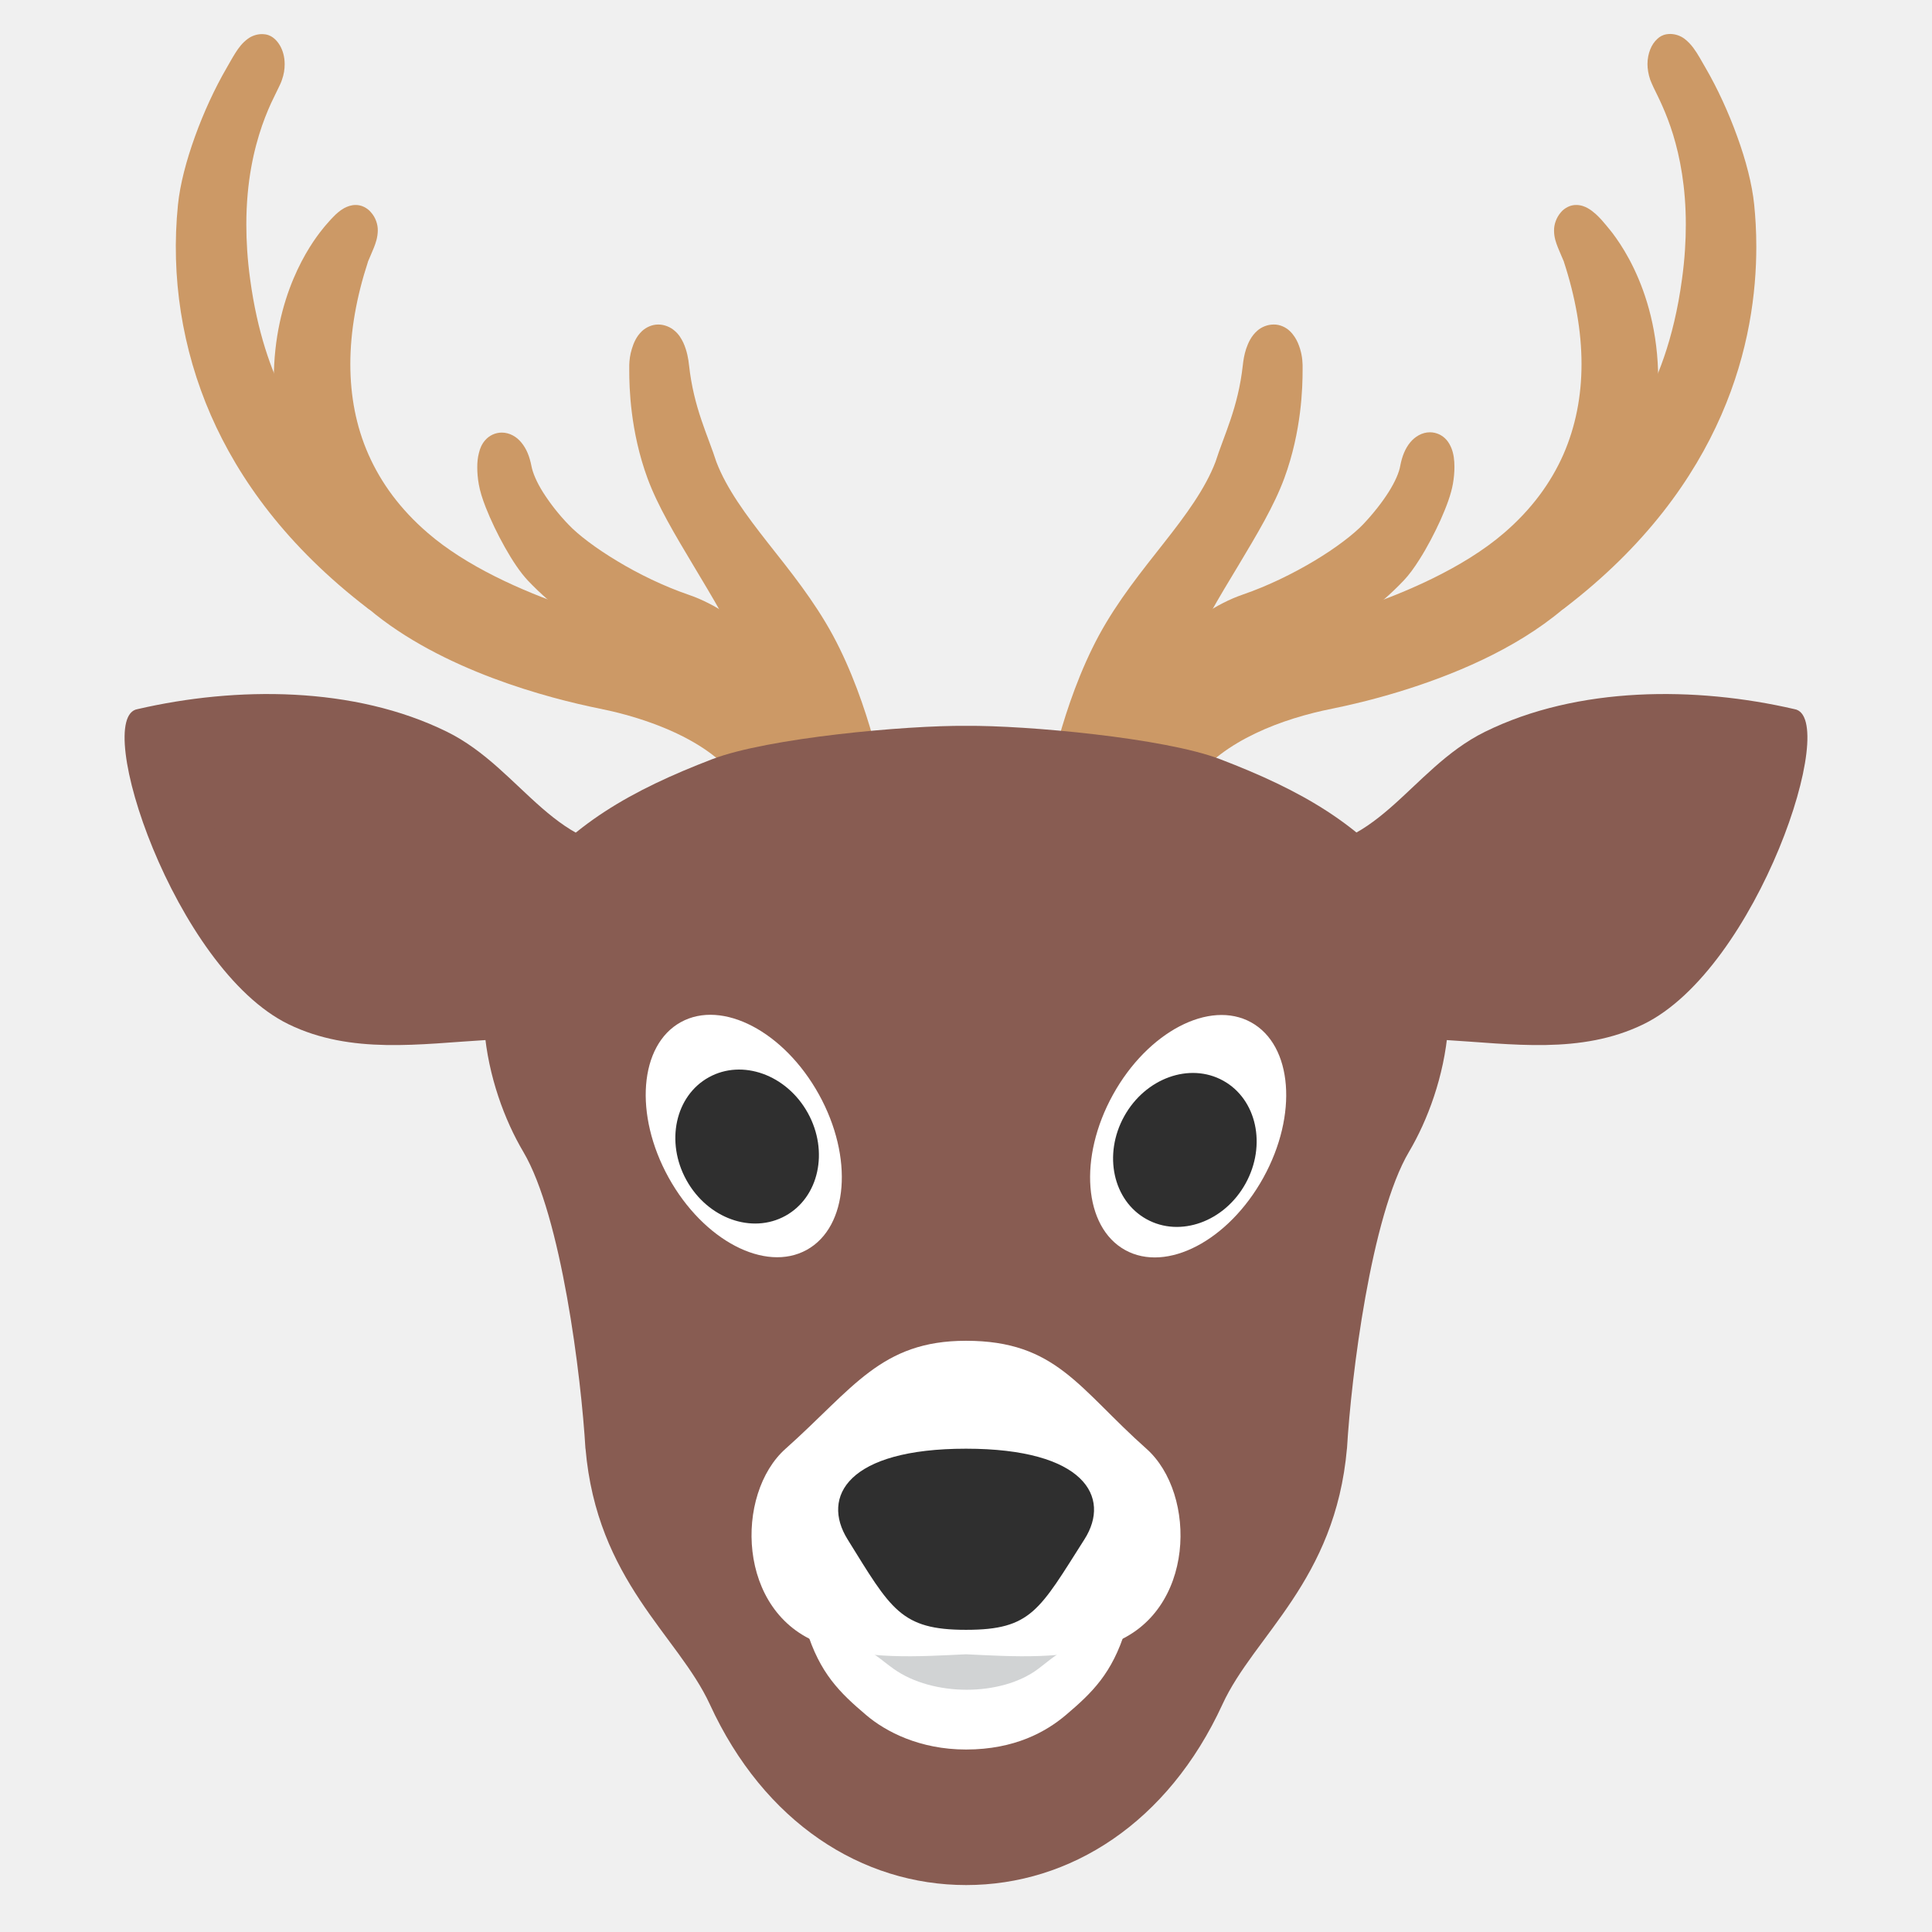
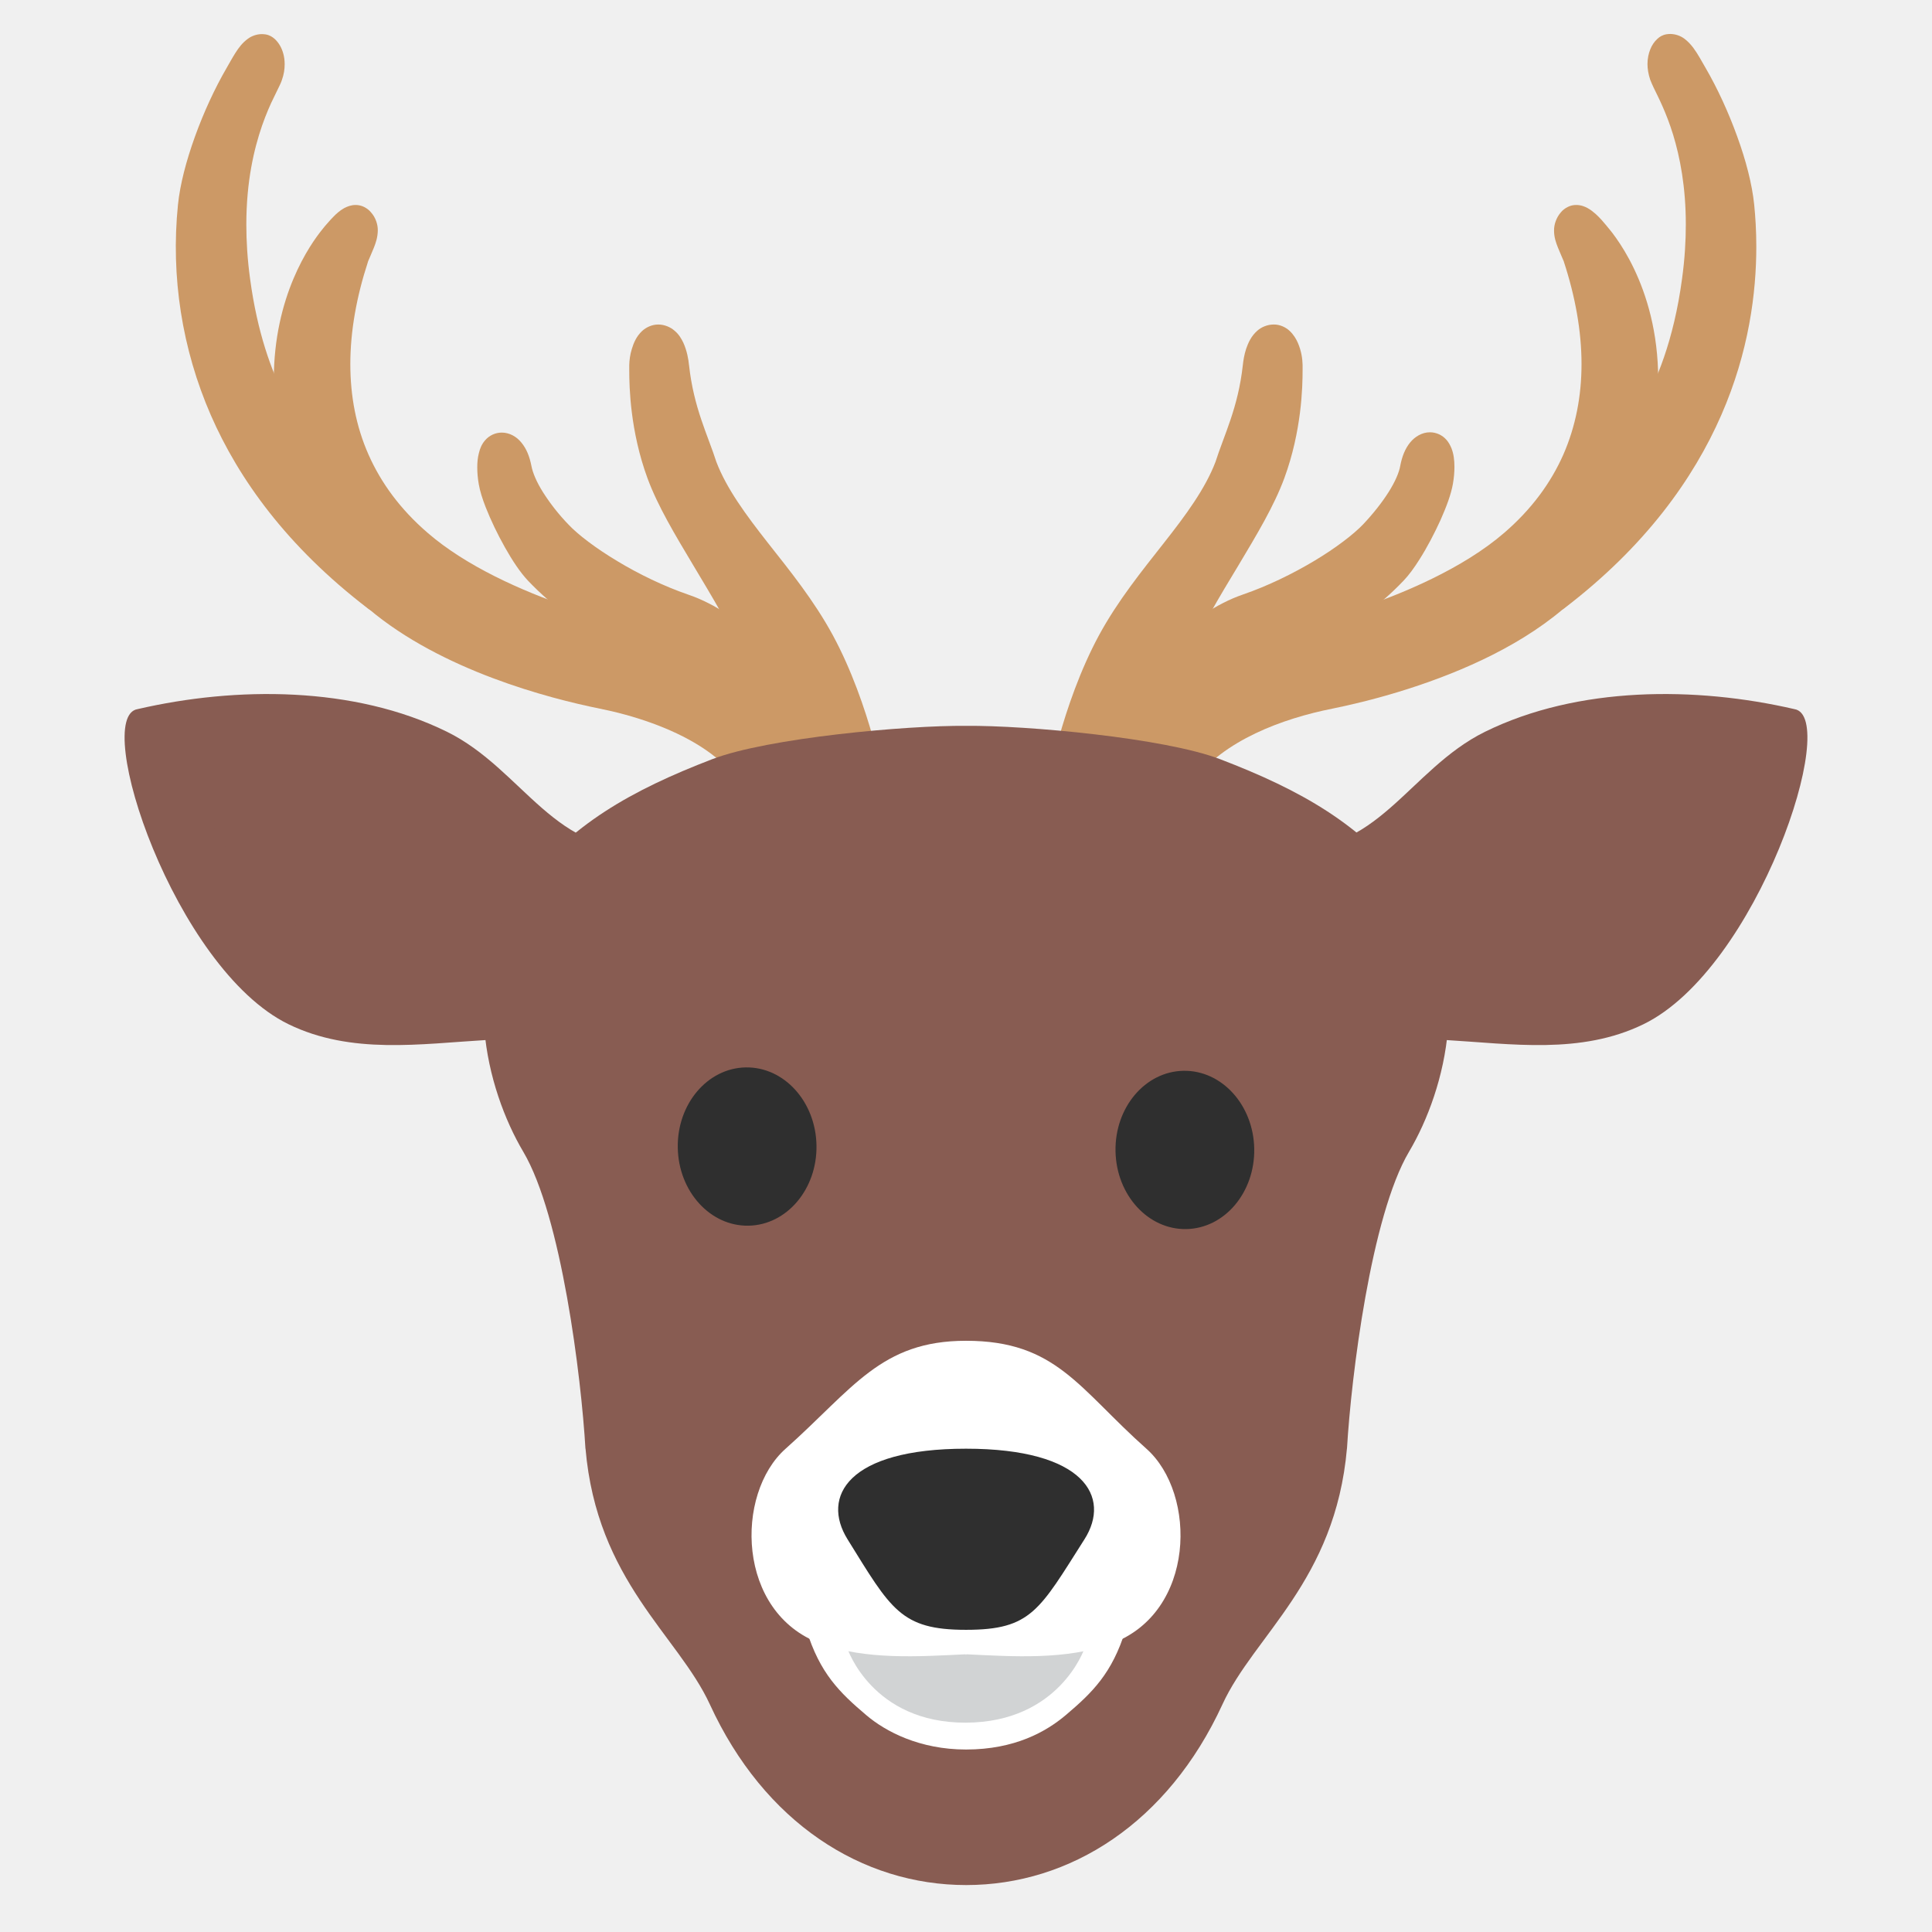
- <svg xmlns="http://www.w3.org/2000/svg" width="128" height="128">
-   <g fill="#c96">
-     <path d="M57.79 52.43s-.95-5.45-3.36-9.9-6.27-7.7-7.77-11.61c-.54-1.73-1.54-3.65-1.86-6.65-.06-.66-.33-1.88-1.17-1.88-.79 0-1.06 1.29-1.05 1.79.01.49-.12 3.73 1.15 7.16 1.27 3.44 4.4 7.4 6.64 12.33 2.24 4.93 3.07 10.03 3.07 10.03z" />
-     <path d="M57.79 52.43l.85-.16c-.01-.05-.96-5.55-3.46-10.18-1.26-2.32-2.86-4.29-4.31-6.13-1.45-1.85-2.73-3.58-3.41-5.36l-.8.34.82-.28c-.59-1.85-1.52-3.63-1.83-6.47l-.86.1.86-.09c-.04-.4-.13-.95-.38-1.5-.13-.27-.3-.56-.58-.79-.27-.24-.67-.41-1.08-.41-.42 0-.81.19-1.07.43-.39.37-.56.8-.68 1.19-.12.39-.16.74-.17 1.05v.38c0 1.08.06 4.01 1.21 7.14.68 1.84 1.81 3.72 3.03 5.76 1.22 2.04 2.55 4.23 3.64 6.63 1.09 2.4 1.84 4.86 2.32 6.71.24.93.41 1.7.52 2.25.06.27.09.48.12.63l.03.16.01.05c.04.25.18.48.39.61.21.14.46.18.7.11l4.35-1.28c.43-.13.7-.58.62-1.04l-.84.15-.23-.87-4.35 1.28.23.87.85-.15c-.01-.04-.84-5.2-3.14-10.27-1.15-2.53-2.51-4.78-3.73-6.82-1.22-2.03-2.3-3.85-2.88-5.45-1.03-2.8-1.1-5.49-1.09-6.48v-.37c-.01-.1.05-.48.15-.69.05-.11.1-.18.11-.19v-.01.01-.01.01l-.08-.13v.15l.08-.02-.08-.13v.15-.01.01-.01.01l.01-.07-.04.06.02.01.01-.07-.03.06.01.01c.04.03.14.19.2.41.07.21.11.47.13.65v.01c.34 3.16 1.41 5.22 1.9 6.83l.02.06c.82 2.13 2.22 3.97 3.68 5.84 1.46 1.87 2.99 3.75 4.14 5.88 1.15 2.13 1.98 4.55 2.5 6.43.26.94.45 1.74.58 2.31.06.28.11.51.14.66l.03.17.01.05.85-.18-.23-.87z" />
-     <path d="M51.29 44.76s-2.54-3.35-5.95-4.51c-3.41-1.16-6.86-3.36-8.28-4.86-1.43-1.5-2.47-3.13-2.69-4.34-.22-1.21-.87-1.64-1.35-1.44-.45.19-.65 1.02-.43 2.3.24 1.4 1.87 4.7 3.02 5.91 3.36 3.52 6.3 4 8.47 5.59 2.17 1.59 4.74 3.85 5.53 5.07z" />
-     <path d="M51.29 44.76l.68-.56c-.02-.03-.69-.9-1.8-1.93-1.12-1.03-2.68-2.23-4.56-2.87-1.63-.56-3.3-1.37-4.72-2.23-1.42-.85-2.6-1.75-3.22-2.41a13.49 13.49 0 0 1-1.69-2.14c-.43-.68-.69-1.31-.77-1.74-.12-.63-.33-1.15-.66-1.55-.32-.4-.79-.67-1.31-.67a1.459 1.459 0 0 0-1.1.51c-.22.25-.34.54-.41.84-.08.3-.11.61-.11.95 0 .35.03.72.1 1.12.08.46.24.97.46 1.53.33.84.78 1.78 1.27 2.65.49.87 1.01 1.66 1.53 2.21 1.75 1.84 3.43 2.9 4.9 3.69 1.47.78 2.72 1.3 3.68 2.01 1.06.77 2.23 1.72 3.21 2.62.49.45.94.88 1.3 1.27.36.38.64.73.79.95.17.27.47.42.78.4.31-.02.58-.22.72-.51l1.69-3.72c.14-.31.1-.68-.1-.96l-.66.54-.78-.39-1.69 3.72.78.39.72-.51c-.25-.39-.58-.78-.99-1.22-1.22-1.29-3.09-2.87-4.76-4.09-1.21-.88-2.51-1.4-3.89-2.14-1.38-.74-2.85-1.67-4.46-3.35-.22-.23-.52-.63-.82-1.1-.45-.71-.91-1.58-1.28-2.39-.36-.8-.63-1.57-.69-1.94-.05-.31-.08-.58-.08-.8 0-.28.04-.48.07-.55l.01-.03-.03-.02.03.03-.03-.02.03.03-.21-.18.1.26.11-.08-.21-.18.1.26-.08-.21v.22l.08-.02-.08-.21v.22-.13l-.06.12.06.01v-.13l-.06.12s.05.03.12.15c.07.12.15.32.21.61.15.79.52 1.58 1.02 2.39a15.8 15.8 0 0 0 1.91 2.42c.81.84 2.06 1.79 3.58 2.7 1.51.91 3.27 1.77 5.05 2.38 1.53.52 2.94 1.58 3.95 2.51.5.47.91.9 1.18 1.21.14.16.24.28.31.37l.08.1.02.02.68-.55-.78-.39z" />
-     <path d="M44.1 42.89S33.54 40.96 27.78 36c-5.75-4.95-6.55-11.87-4.22-18.96.43-1.07.89-1.77.38-2.36-.51-.59-1.3.37-1.7.84-.4.47-6.5 7.27-.85 19.55 3.15 7.11 14.05 10.11 18.5 11 4.45.89 10.48 3.31 10.93 8.44l4.67-.68-2.22-8.28z" />
-     <path d="M44.1 42.89l.15-.89-.11-.02c-.57-.11-3.24-.66-6.41-1.75-3.17-1.08-6.85-2.72-9.4-4.93-1.81-1.56-3.08-3.3-3.91-5.17-.83-1.87-1.21-3.89-1.21-6.01 0-2.17.41-4.46 1.17-6.78l-.82-.3.79.36c.14-.34.29-.66.42-.99.13-.33.25-.68.26-1.13.01-.41-.15-.88-.45-1.21-.12-.15-.28-.27-.46-.36-.18-.09-.38-.13-.55-.13-.31 0-.56.1-.77.21-.3.17-.53.38-.73.59-.2.2-.36.4-.48.53-.02.03-.12.13-.23.28-.83 1.02-3.22 4.42-3.22 9.97 0 2.89.65 6.34 2.47 10.29l.78-.39-.78.38c.86 1.94 2.23 3.56 3.84 4.92 4.83 4.06 11.88 5.9 15.29 6.59 2.15.43 4.69 1.24 6.68 2.51.99.63 1.84 1.38 2.46 2.23.61.85 1 1.79 1.1 2.89.02.25.14.47.32.63.19.15.42.22.66.19l4.67-.68c.25-.04.47-.18.6-.4a.92.92 0 0 0 .11-.74l-2.22-8.28a.887.887 0 0 0-.6-.63l-9.17-2.65-.1-.02-.15.89-.23.87 8.7 2.51 1.82 6.79-3.69.54.12.9.86-.08a7.504 7.504 0 0 0-1.45-3.82c-1.18-1.62-2.88-2.78-4.69-3.65-1.82-.86-3.77-1.43-5.49-1.77-2.18-.44-5.96-1.4-9.54-3.1-1.79-.85-3.53-1.89-4.98-3.12-1.46-1.23-2.64-2.65-3.35-4.27l-.01-.01c-1.72-3.74-2.3-6.9-2.3-9.51 0-2.85.7-5.04 1.42-6.55.36-.76.73-1.35 1.02-1.76.15-.21.27-.37.37-.49.1-.12.16-.19.2-.24.15-.18.35-.41.52-.57.08-.08.16-.13.2-.15l.02-.01-.07-.22v.23l.07-.01-.07-.22v.23V15l-.16.38.16.04v-.41l-.16.38.13-.29-.23.22.1.07.13-.29-.23.22.01.01.06-.04-.06.02.01.02.06-.04-.06.02.06-.02-.06.01v.01l.06-.02-.06.01v.01c0 .03-.02.19-.13.44-.1.25-.25.58-.41.97l-.02.06c-.82 2.48-1.27 4.96-1.27 7.38 0 2.35.43 4.64 1.37 6.77.94 2.13 2.39 4.1 4.38 5.81 3.03 2.61 7.19 4.34 10.6 5.47 3.41 1.12 6.09 1.61 6.11 1.61l.16-.93-.23.87z" />
-     <path d="M20.56 30.17s-3.73-3.13-4.86-11.57c-1.13-8.43 1.79-12.61 2.16-13.63.37-1.02-.12-1.75-.4-1.8-.73-.12-1.16.83-1.73 1.8-1.51 2.62-2.85 6.17-3.1 8.68-.51 5.23-.1 16.47 12.23 25.91z" />
-     <path d="M20.56 30.17l.54-.71-.3.4.31-.39-.3.4.31-.39s-.05-.04-.15-.14c-.67-.67-3.45-3.79-4.4-10.86-.18-1.31-.25-2.51-.25-3.6 0-2.87.51-5.01 1.04-6.55.27-.77.54-1.39.78-1.87.12-.24.22-.45.31-.64s.17-.34.23-.53c.13-.36.18-.71.18-1.04 0-.48-.12-.9-.31-1.23-.1-.17-.21-.31-.35-.44-.15-.13-.32-.25-.6-.3-.08-.01-.16-.02-.25-.02-.35 0-.69.13-.93.31-.37.27-.61.6-.82.93-.21.33-.4.68-.59 1.01-.79 1.36-1.52 2.95-2.09 4.53-.57 1.58-.99 3.15-1.13 4.53a27.853 27.853 0 0 0 2.18 13.94c1.84 4.21 5.03 8.69 10.4 12.8.32.25.76.23 1.06-.04.3-.27.4-.72.23-1.09l-4.31-9.39a.923.923 0 0 0-.24-.31l-.55.69-.78.39 4.31 9.39.78-.39.51-.73c-5.15-3.94-8.13-8.16-9.85-12.09a25.834 25.834 0 0 1-2.16-10.4c0-.98.05-1.85.13-2.6.11-1.13.48-2.59 1.02-4.07.54-1.48 1.23-2.98 1.95-4.23.28-.48.51-.92.7-1.16.09-.12.17-.19.2-.21l.01-.01-.03-.06.01.06h.01L17.35 4l.01.06-.03-.13v.13h.03l-.03-.13v.13-.07l-.01.08h.01v-.08l-.01.08.08-.53-.34.42c.03.02.08.08.26.11l.08-.53-.34.42.11-.14-.13.12.02.02.11-.14-.13.12c.02.02.07.13.07.31 0 .11-.02.24-.08.41-.01.03-.07.16-.15.33-.28.6-.88 1.74-1.38 3.38-.5 1.64-.93 3.8-.93 6.5 0 1.18.08 2.46.27 3.86 1.16 8.69 5.04 12.05 5.18 12.15l.54-.71-.78.39zM70.21 52.43s.95-5.45 3.36-9.9 6.27-7.7 7.77-11.61c.54-1.73 1.54-3.65 1.86-6.65.06-.66.33-1.88 1.17-1.88.79 0 1.06 1.29 1.05 1.79-.01.49.12 3.73-1.15 7.16-1.27 3.44-4.4 7.4-6.64 12.33-2.24 4.93-3.07 10.03-3.07 10.03z" />
-     <path d="M70.21 52.43l.85.16.01-.05c.1-.57 1.08-5.56 3.25-9.56 1.15-2.13 2.68-4.01 4.14-5.88 1.46-1.87 2.86-3.71 3.68-5.84l.02-.06c.49-1.61 1.56-3.67 1.9-6.83v-.01c.02-.26.1-.65.21-.88.05-.12.11-.18.12-.19l-.03-.06.02.06.02-.01-.03-.06.02.06-.01-.03v.03h.01l-.01-.03v.03-.16l-.06.15.06.01v-.16l-.06.15.03-.08-.05.07.02.01.03-.08-.05.07c.01 0 .12.16.18.36.06.2.09.45.09.52v.38c0 .99-.06 3.69-1.09 6.48-.59 1.6-1.66 3.42-2.88 5.45-1.22 2.04-2.58 4.29-3.73 6.82-2.3 5.07-3.13 10.23-3.14 10.27l.85.15.23-.87-4.35-1.28-.25.89.85.16-.85-.16-.23.87 4.35 1.28c.23.07.49.03.7-.11a.9.9 0 0 0 .39-.61l.01-.05c.09-.53.95-5.25 2.99-9.74 1.09-2.4 2.41-4.6 3.64-6.63 1.22-2.04 2.35-3.92 3.03-5.76 1.15-3.13 1.21-6.06 1.21-7.14v-.37c-.01-.41-.08-.91-.31-1.45-.12-.27-.28-.54-.54-.79-.25-.24-.65-.44-1.07-.43-.41 0-.81.17-1.08.41-.41.36-.6.8-.74 1.2-.13.4-.19.79-.22 1.09l.86.09-.86-.1c-.31 2.83-1.24 4.61-1.83 6.47l.82.28-.8-.34c-.68 1.78-1.96 3.52-3.41 5.36-1.45 1.85-3.05 3.81-4.31 6.13-2.5 4.63-3.44 10.14-3.46 10.18-.08.46.19.91.62 1.04z" />
-     <path d="M76.71 44.76s2.54-3.35 5.95-4.51c3.41-1.16 6.86-3.36 8.28-4.86 1.43-1.5 2.47-3.13 2.69-4.34.22-1.21.87-1.64 1.35-1.44.45.19.65 1.02.43 2.3-.24 1.4-1.87 4.7-3.02 5.91-3.36 3.52-6.3 4-8.47 5.59-2.17 1.59-4.74 3.85-5.53 5.07z" />
-     <path d="M76.71 44.76l.68.56c.05-.07.68-.88 1.68-1.79 1-.91 2.37-1.92 3.85-2.42 1.77-.61 3.53-1.47 5.05-2.38 1.52-.91 2.77-1.86 3.58-2.7a15.8 15.8 0 0 0 1.91-2.42c.51-.81.87-1.6 1.02-2.39.07-.4.19-.62.27-.71l.06-.06-.06-.12v.13l.06-.01-.06-.12v.13-.22l-.08.21.08.02v-.22l-.08.21.1-.27-.21.2.11.08.1-.27-.21.2.07-.07-.08.06.01.01.07-.07-.08.06s.03.05.05.15c.02.1.04.25.04.43 0 .22-.02.49-.08.8-.04.24-.17.67-.36 1.16-.29.74-.71 1.62-1.15 2.42-.44.79-.93 1.5-1.27 1.85-1.6 1.68-3.08 2.61-4.46 3.35-1.38.74-2.68 1.26-3.89 2.14a42.96 42.96 0 0 0-3.35 2.73c-.52.47-1 .93-1.4 1.36-.41.43-.74.83-.99 1.22l.72.51.78-.39-1.69-3.72-.79.36.68.56-.68-.56-.78.39 1.69 3.72c.13.3.41.49.72.51.31.02.61-.13.78-.4.14-.22.42-.57.79-.95 1.09-1.16 2.93-2.72 4.52-3.88.96-.71 2.21-1.23 3.68-2.01 1.47-.78 3.15-1.85 4.9-3.69.35-.37.69-.84 1.03-1.38.51-.8 1-1.74 1.4-2.62.4-.9.7-1.71.82-2.4.07-.4.1-.77.1-1.12 0-.45-.05-.86-.2-1.24-.08-.19-.18-.38-.32-.54a1.459 1.459 0 0 0-1.1-.51c-.52 0-.99.28-1.31.67-.33.4-.54.92-.66 1.55-.07.43-.34 1.06-.77 1.74-.43.68-1.01 1.42-1.69 2.14-.62.65-1.8 1.56-3.22 2.41-1.42.85-3.09 1.67-4.72 2.23-1.87.64-3.44 1.84-4.56 2.87-1.11 1.03-1.78 1.91-1.8 1.93-.21.27-.25.64-.1.96z" />
-     <path d="M83.9 42.89s10.56-1.93 16.32-6.89c5.75-4.95 6.55-11.87 4.22-18.96-.43-1.07-.89-1.77-.38-2.36.51-.59 1.3.37 1.7.84.4.47 6.5 7.27.85 19.55-3.15 7.11-14.05 10.11-18.5 11-4.45.89-10.48 3.31-10.93 8.44l-4.67-.68 2.22-8.28z" />
-     <path d="M83.9 42.89l.15.89c.02 0 2.7-.49 6.11-1.61 3.42-1.12 7.57-2.86 10.6-5.47 1.99-1.71 3.44-3.68 4.38-5.81.94-2.13 1.37-4.42 1.37-6.77 0-2.41-.45-4.89-1.27-7.38l-.02-.06c-.16-.39-.31-.72-.41-.97-.1-.25-.13-.41-.13-.44l-.08-.01.07.04.01-.02-.08-.01.07.04-.01-.01.01.01-.01-.01.01.01.01-.01-.23-.22.13.29.1-.07-.23-.22.13.29-.16-.38v.41l.16-.04-.16-.38v.41-.25l-.07.24.07.01v-.25l-.07.24c.03.01.18.11.32.26.15.15.3.32.43.48.04.05.11.12.2.24.67.84 2.81 3.82 2.81 8.8 0 2.6-.58 5.77-2.3 9.51l-.01.01c-.72 1.62-1.89 3.04-3.35 4.27-4.37 3.71-11.26 5.58-14.53 6.22-2.3.46-4.99 1.3-7.25 2.75-1.13.72-2.15 1.6-2.93 2.68a7.594 7.594 0 0 0-1.45 3.82l.86.08.12-.9-3.69-.54 1.82-6.79 8.7-2.51-.2-.87.15.89-.15-.89-.23-.87-9.17 2.65a.87.87 0 0 0-.6.63l-2.22 8.28a.92.92 0 0 0 .11.74c.14.22.36.37.6.4l4.67.68c.24.03.47-.03.66-.19.19-.15.3-.38.32-.63.1-1.1.49-2.04 1.1-2.89.92-1.27 2.38-2.31 4.03-3.1 1.65-.79 3.48-1.32 5.1-1.64 2.27-.46 6.16-1.44 9.93-3.23 1.89-.9 3.74-2 5.35-3.36 1.61-1.36 2.98-2.98 3.84-4.92l-.78-.38.78.39c1.82-3.95 2.47-7.41 2.47-10.29 0-3.17-.78-5.64-1.61-7.37-.41-.86-.84-1.54-1.18-2.02-.17-.24-.32-.44-.44-.58a5.32 5.32 0 0 1-.23-.28c-.15-.18-.39-.47-.69-.74-.15-.13-.32-.27-.52-.38-.2-.11-.45-.21-.77-.21-.18 0-.37.04-.55.13-.18.09-.34.21-.46.36-.29.33-.46.8-.45 1.21 0 .45.13.8.26 1.13.13.33.28.65.42.99l.79-.36-.82.3c.76 2.32 1.17 4.61 1.17 6.78 0 2.12-.39 4.14-1.21 6.01-.83 1.87-2.1 3.61-3.91 5.17-2.72 2.35-6.72 4.06-10.02 5.14-1.65.54-3.13.93-4.19 1.19-.53.13-.96.22-1.25.28-.15.03-.26.05-.33.07l-.12.02-.08.02z" />
-     <path d="M107.44 30.17s3.73-3.13 4.86-11.57c1.13-8.43-1.79-12.61-2.16-13.63-.37-1.02.12-1.75.4-1.8.72-.11 1.16.83 1.72 1.8 1.51 2.62 2.85 6.17 3.1 8.68.51 5.23.1 16.47-12.23 25.91z" />
-     <path d="M107.44 30.17l.54.71c.13-.1 4.02-3.46 5.18-12.15.19-1.39.27-2.68.27-3.86 0-3.09-.55-5.46-1.15-7.17a23.239 23.239 0 0 0-1.17-2.71c-.08-.17-.14-.3-.15-.33-.06-.17-.08-.3-.08-.41 0-.15.04-.26.06-.3l.01-.01-.16-.14.12.18.05-.04-.16-.14.12.18-.32-.48.08.58c.13-.02.2-.07.23-.09l-.32-.48.08.58-.01-.08v.08h.01l-.01-.08v.08-.15l-.04.12.04.01v-.13l-.04.12.01-.04-.02.04.01-.04-.02.04.1.08c.19.19.48.71.81 1.3.73 1.25 1.42 2.75 1.95 4.23.54 1.48.91 2.94 1.02 4.07.07.75.13 1.62.13 2.6 0 2.81-.45 6.47-2.16 10.4-1.72 3.93-4.7 8.15-9.85 12.09l.51.73.78.39 4.31-9.39-.76-.39.54.71-.54-.71-.78-.39-4.31 9.39c-.17.38-.08.82.23 1.09.31.27.74.28 1.06.04 5.37-4.1 8.56-8.59 10.4-12.8 1.84-4.21 2.32-8.14 2.32-11.16 0-1.05-.06-1.98-.14-2.78-.14-1.37-.55-2.94-1.13-4.53-.57-1.58-1.3-3.17-2.09-4.53-.26-.44-.5-.91-.82-1.34-.16-.21-.35-.42-.59-.6a1.62 1.62 0 0 0-.93-.31c-.08 0-.17.01-.25.02-.28.05-.46.17-.6.3-.21.19-.37.43-.48.71-.11.28-.18.61-.18.96 0 .33.06.68.18 1.04.07.18.14.34.23.53.31.64.83 1.63 1.29 3.12.45 1.48.84 3.44.84 5.94 0 1.09-.07 2.29-.25 3.6-.55 4.1-1.72 6.87-2.74 8.61-.51.87-.98 1.48-1.31 1.86-.17.19-.3.33-.39.42l-.1.09-.02.02.31.39-.3-.4.31.39-.3-.4c-.1.09-.18.19-.24.31z" />
+ <svg xmlns="http://www.w3.org/2000/svg" width="128" height="128" version="1.1" id="svg48458">
+   <defs id="defs48462" />
+   <g fill="#c96" id="g48410">
+     <path d="M57.79 52.43s-.95-5.45-3.36-9.9-6.27-7.7-7.77-11.61c-.54-1.73-1.54-3.65-1.86-6.65-.06-.66-.33-1.88-1.17-1.88-.79 0-1.06 1.29-1.05 1.79.01.49-.12 3.73 1.15 7.16 1.27 3.44 4.4 7.4 6.64 12.33 2.24 4.93 3.07 10.03 3.07 10.03z" id="path48380" />
+     <path d="M57.79 52.43l.85-.16c-.01-.05-.96-5.55-3.46-10.18-1.26-2.32-2.86-4.29-4.31-6.13-1.45-1.85-2.73-3.58-3.41-5.36l-.8.34.82-.28c-.59-1.85-1.52-3.63-1.83-6.47l-.86.1.86-.09c-.04-.4-.13-.95-.38-1.5-.13-.27-.3-.56-.58-.79-.27-.24-.67-.41-1.08-.41-.42 0-.81.19-1.07.43-.39.37-.56.8-.68 1.19-.12.39-.16.74-.17 1.05v.38c0 1.08.06 4.01 1.21 7.14.68 1.84 1.81 3.72 3.03 5.76 1.22 2.04 2.55 4.23 3.64 6.63 1.09 2.4 1.84 4.86 2.32 6.71.24.93.41 1.7.52 2.25.06.27.09.48.12.63l.03.16.01.05c.04.25.18.48.39.61.21.14.46.18.7.11l4.35-1.28c.43-.13.7-.58.62-1.04l-.84.15-.23-.87-4.35 1.28.23.87.85-.15c-.01-.04-.84-5.2-3.14-10.27-1.15-2.53-2.51-4.78-3.73-6.82-1.22-2.03-2.3-3.85-2.88-5.45-1.03-2.8-1.1-5.49-1.09-6.48v-.37c-.01-.1.05-.48.15-.69.05-.11.1-.18.11-.19v-.01.01-.01.01l-.08-.13v.15l.08-.02-.08-.13v.15-.01.01-.01.01l.01-.07-.04.06.02.01.01-.07-.03.06.01.01c.04.03.14.19.2.41.07.21.11.47.13.65v.01c.34 3.16 1.41 5.22 1.9 6.83l.02.06c.82 2.13 2.22 3.97 3.68 5.84 1.46 1.87 2.99 3.75 4.14 5.88 1.15 2.13 1.98 4.55 2.5 6.43.26.94.45 1.74.58 2.31.06.28.11.51.14.66l.03.17.01.05.85-.18-.23-.87z" id="path48382" />
+     <path d="M51.29 44.76s-2.54-3.35-5.95-4.51c-3.41-1.16-6.86-3.36-8.28-4.86-1.43-1.5-2.47-3.13-2.69-4.34-.22-1.21-.87-1.64-1.35-1.44-.45.19-.65 1.02-.43 2.3.24 1.4 1.87 4.7 3.02 5.91 3.36 3.52 6.3 4 8.47 5.59 2.17 1.59 4.74 3.85 5.53 5.07z" id="path48384" />
+     <path d="M51.29 44.76l.68-.56c-.02-.03-.69-.9-1.8-1.93-1.12-1.03-2.68-2.23-4.56-2.87-1.63-.56-3.3-1.37-4.72-2.23-1.42-.85-2.6-1.75-3.22-2.41a13.49 13.49 0 0 1-1.69-2.14c-.43-.68-.69-1.31-.77-1.74-.12-.63-.33-1.15-.66-1.55-.32-.4-.79-.67-1.31-.67a1.459 1.459 0 0 0-1.1.51c-.22.25-.34.54-.41.84-.08.3-.11.61-.11.95 0 .35.03.72.1 1.12.08.46.24.97.46 1.53.33.84.78 1.78 1.27 2.65.49.87 1.01 1.66 1.53 2.21 1.75 1.84 3.43 2.9 4.9 3.69 1.47.78 2.72 1.3 3.68 2.01 1.06.77 2.23 1.72 3.21 2.62.49.45.94.88 1.3 1.27.36.38.64.73.79.95.17.27.47.42.78.4.31-.02.58-.22.72-.51l1.69-3.72c.14-.31.1-.68-.1-.96l-.66.54-.78-.39-1.69 3.72.78.39.72-.51c-.25-.39-.58-.78-.99-1.22-1.22-1.29-3.09-2.87-4.76-4.09-1.21-.88-2.51-1.4-3.89-2.14-1.38-.74-2.85-1.67-4.46-3.35-.22-.23-.52-.63-.82-1.1-.45-.71-.91-1.58-1.28-2.39-.36-.8-.63-1.57-.69-1.94-.05-.31-.08-.58-.08-.8 0-.28.04-.48.07-.55l.01-.03-.03-.02.03.03-.03-.02.03.03-.21-.18.1.26.11-.08-.21-.18.1.26-.08-.21v.22l.08-.02-.08-.21v.22-.13l-.06.12.06.01v-.13l-.06.12s.05.03.12.15c.07.12.15.32.21.61.15.79.52 1.58 1.02 2.39a15.8 15.8 0 0 0 1.91 2.42c.81.84 2.06 1.79 3.58 2.7 1.51.91 3.27 1.77 5.05 2.38 1.53.52 2.94 1.58 3.95 2.51.5.47.91.9 1.18 1.21.14.16.24.28.31.37l.08.1.02.02.68-.55-.78-.39z" id="path48386" />
+     <path d="M44.1 42.89S33.54 40.96 27.78 36c-5.75-4.95-6.55-11.87-4.22-18.96.43-1.07.89-1.77.38-2.36-.51-.59-1.3.37-1.7.84-.4.47-6.5 7.27-.85 19.55 3.15 7.11 14.05 10.11 18.5 11 4.45.89 10.48 3.31 10.93 8.44l4.67-.68-2.22-8.28z" id="path48388" />
+     <path d="M44.1 42.89l.15-.89-.11-.02c-.57-.11-3.24-.66-6.41-1.75-3.17-1.08-6.85-2.72-9.4-4.93-1.81-1.56-3.08-3.3-3.91-5.17-.83-1.87-1.21-3.89-1.21-6.01 0-2.17.41-4.46 1.17-6.78l-.82-.3.79.36c.14-.34.29-.66.42-.99.13-.33.25-.68.26-1.13.01-.41-.15-.88-.45-1.21-.12-.15-.28-.27-.46-.36-.18-.09-.38-.13-.55-.13-.31 0-.56.1-.77.21-.3.17-.53.38-.73.59-.2.2-.36.4-.48.53-.02.03-.12.13-.23.28-.83 1.02-3.22 4.42-3.22 9.97 0 2.89.65 6.34 2.47 10.29l.78-.39-.78.38c.86 1.94 2.23 3.56 3.84 4.92 4.83 4.06 11.88 5.9 15.29 6.59 2.15.43 4.69 1.24 6.68 2.51.99.63 1.84 1.38 2.46 2.23.61.85 1 1.79 1.1 2.89.02.25.14.47.32.63.19.15.42.22.66.19l4.67-.68c.25-.04.47-.18.6-.4a.92.92 0 0 0 .11-.74l-2.22-8.28a.887.887 0 0 0-.6-.63l-9.17-2.65-.1-.02-.15.89-.23.87 8.7 2.51 1.82 6.79-3.69.54.12.9.86-.08a7.504 7.504 0 0 0-1.45-3.82c-1.18-1.62-2.88-2.78-4.69-3.65-1.82-.86-3.77-1.43-5.49-1.77-2.18-.44-5.96-1.4-9.54-3.1-1.79-.85-3.53-1.89-4.98-3.12-1.46-1.23-2.64-2.65-3.35-4.27l-.01-.01c-1.72-3.74-2.3-6.9-2.3-9.51 0-2.85.7-5.04 1.42-6.55.36-.76.73-1.35 1.02-1.76.15-.21.27-.37.37-.49.1-.12.16-.19.2-.24.15-.18.35-.41.52-.57.08-.08.16-.13.2-.15l.02-.01-.07-.22v.23l.07-.01-.07-.22v.23V15l-.16.38.16.04v-.41l-.16.38.13-.29-.23.22.1.07.13-.29-.23.22.01.01.06-.04-.06.02.01.02.06-.04-.06.02.06-.02-.06.01v.01l.06-.02-.06.01v.01c0 .03-.02.19-.13.44-.1.25-.25.58-.41.97l-.02.06c-.82 2.48-1.27 4.96-1.27 7.38 0 2.35.43 4.64 1.37 6.77.94 2.13 2.39 4.1 4.38 5.81 3.03 2.61 7.19 4.34 10.6 5.47 3.41 1.12 6.09 1.61 6.11 1.61l.16-.93-.23.87z" id="path48390" />
+     <path d="M20.56 30.17s-3.73-3.13-4.86-11.57c-1.13-8.43 1.79-12.61 2.16-13.63.37-1.02-.12-1.75-.4-1.8-.73-.12-1.16.83-1.73 1.8-1.51 2.62-2.85 6.17-3.1 8.68-.51 5.23-.1 16.47 12.23 25.91z" id="path48392" />
+     <path d="M20.56 30.17l.54-.71-.3.4.31-.39-.3.4.31-.39s-.05-.04-.15-.14c-.67-.67-3.45-3.79-4.4-10.86-.18-1.31-.25-2.51-.25-3.6 0-2.87.51-5.01 1.04-6.55.27-.77.54-1.39.78-1.87.12-.24.22-.45.31-.64s.17-.34.23-.53c.13-.36.18-.71.18-1.04 0-.48-.12-.9-.31-1.23-.1-.17-.21-.31-.35-.44-.15-.13-.32-.25-.6-.3-.08-.01-.16-.02-.25-.02-.35 0-.69.13-.93.31-.37.27-.61.6-.82.93-.21.33-.4.68-.59 1.01-.79 1.36-1.52 2.95-2.09 4.53-.57 1.58-.99 3.15-1.13 4.53a27.853 27.853 0 0 0 2.18 13.94c1.84 4.21 5.03 8.69 10.4 12.8.32.25.76.23 1.06-.04.3-.27.4-.72.23-1.09l-4.31-9.39a.923.923 0 0 0-.24-.31l-.55.69-.78.39 4.31 9.39.78-.39.51-.73c-5.15-3.94-8.13-8.16-9.85-12.09a25.834 25.834 0 0 1-2.16-10.4c0-.98.05-1.85.13-2.6.11-1.13.48-2.59 1.02-4.07.54-1.48 1.23-2.98 1.95-4.23.28-.48.51-.92.7-1.16.09-.12.17-.19.2-.21l.01-.01-.03-.06.01.06h.01L17.35 4l.01.06-.03-.13v.13h.03l-.03-.13v.13-.07l-.01.08h.01v-.08l-.01.08.08-.53-.34.42c.03.02.08.08.26.11l.08-.53-.34.42.11-.14-.13.12.02.02.11-.14-.13.12c.02.02.07.13.07.31 0 .11-.02.24-.08.41-.01.03-.07.16-.15.33-.28.6-.88 1.74-1.38 3.38-.5 1.64-.93 3.8-.93 6.5 0 1.18.08 2.46.27 3.86 1.16 8.69 5.04 12.05 5.18 12.15l.54-.71-.78.39zM70.21 52.43s.95-5.45 3.36-9.9 6.27-7.7 7.77-11.61c.54-1.73 1.54-3.65 1.86-6.65.06-.66.33-1.88 1.17-1.88.79 0 1.06 1.29 1.05 1.79-.01.49.12 3.73-1.15 7.16-1.27 3.44-4.4 7.4-6.64 12.33-2.24 4.93-3.07 10.03-3.07 10.03z" id="path48394" />
+     <path d="M70.21 52.43l.85.16.01-.05c.1-.57 1.08-5.56 3.25-9.56 1.15-2.13 2.68-4.01 4.14-5.88 1.46-1.87 2.86-3.71 3.68-5.84l.02-.06c.49-1.61 1.56-3.67 1.9-6.83v-.01c.02-.26.1-.65.21-.88.05-.12.11-.18.12-.19l-.03-.06.02.06.02-.01-.03-.06.02.06-.01-.03v.03h.01l-.01-.03v.03-.16l-.06.15.06.01v-.16l-.06.15.03-.08-.05.07.02.01.03-.08-.05.07c.01 0 .12.16.18.36.06.2.09.45.09.52v.38c0 .99-.06 3.69-1.09 6.48-.59 1.6-1.66 3.42-2.88 5.45-1.22 2.04-2.58 4.29-3.73 6.82-2.3 5.07-3.13 10.23-3.14 10.27l.85.15.23-.87-4.35-1.28-.25.89.85.16-.85-.16-.23.87 4.35 1.28c.23.07.49.03.7-.11a.9.9 0 0 0 .39-.61l.01-.05c.09-.53.95-5.25 2.99-9.74 1.09-2.4 2.41-4.6 3.64-6.63 1.22-2.04 2.35-3.92 3.03-5.76 1.15-3.13 1.21-6.06 1.21-7.14v-.37c-.01-.41-.08-.91-.31-1.45-.12-.27-.28-.54-.54-.79-.25-.24-.65-.44-1.07-.43-.41 0-.81.17-1.08.41-.41.36-.6.8-.74 1.2-.13.4-.19.79-.22 1.09l.86.09-.86-.1c-.31 2.83-1.24 4.61-1.83 6.47l.82.28-.8-.34c-.68 1.78-1.96 3.52-3.41 5.36-1.45 1.85-3.05 3.81-4.31 6.13-2.5 4.63-3.44 10.14-3.46 10.18-.08.46.19.91.62 1.04z" id="path48396" />
+     <path d="M76.71 44.76s2.54-3.35 5.95-4.51c3.41-1.16 6.86-3.36 8.28-4.86 1.43-1.5 2.47-3.13 2.69-4.34.22-1.21.87-1.64 1.35-1.44.45.19.65 1.02.43 2.3-.24 1.4-1.87 4.7-3.02 5.91-3.36 3.52-6.3 4-8.47 5.59-2.17 1.59-4.74 3.85-5.53 5.07z" id="path48398" />
+     <path d="M76.71 44.76l.68.56c.05-.07.68-.88 1.68-1.79 1-.91 2.37-1.92 3.85-2.42 1.77-.61 3.53-1.47 5.05-2.38 1.52-.91 2.77-1.86 3.58-2.7a15.8 15.8 0 0 0 1.91-2.42c.51-.81.87-1.6 1.02-2.39.07-.4.19-.62.27-.71l.06-.06-.06-.12v.13l.06-.01-.06-.12v.13-.22l-.08.21.08.02v-.22l-.08.21.1-.27-.21.2.11.08.1-.27-.21.2.07-.07-.08.06.01.01.07-.07-.08.06s.03.05.05.15c.02.1.04.25.04.43 0 .22-.02.49-.08.8-.04.24-.17.67-.36 1.16-.29.74-.71 1.62-1.15 2.42-.44.79-.93 1.5-1.27 1.85-1.6 1.68-3.08 2.61-4.46 3.35-1.38.74-2.68 1.26-3.89 2.14a42.96 42.96 0 0 0-3.35 2.73c-.52.47-1 .93-1.4 1.36-.41.43-.74.83-.99 1.22l.72.51.78-.39-1.69-3.72-.79.36.68.56-.68-.56-.78.39 1.69 3.72c.13.3.41.49.72.51.31.02.61-.13.78-.4.14-.22.42-.57.79-.95 1.09-1.16 2.93-2.72 4.52-3.88.96-.71 2.21-1.23 3.68-2.01 1.47-.78 3.15-1.85 4.9-3.69.35-.37.69-.84 1.03-1.38.51-.8 1-1.74 1.4-2.62.4-.9.7-1.71.82-2.4.07-.4.1-.77.1-1.12 0-.45-.05-.86-.2-1.24-.08-.19-.18-.38-.32-.54a1.459 1.459 0 0 0-1.1-.51c-.52 0-.99.28-1.31.67-.33.4-.54.92-.66 1.55-.07.43-.34 1.06-.77 1.74-.43.68-1.01 1.42-1.69 2.14-.62.65-1.8 1.56-3.22 2.41-1.42.85-3.09 1.67-4.72 2.23-1.87.64-3.44 1.84-4.56 2.87-1.11 1.03-1.78 1.91-1.8 1.93-.21.27-.25.64-.1.96z" id="path48400" />
+     <path d="M83.9 42.89s10.56-1.93 16.32-6.89c5.75-4.95 6.55-11.87 4.22-18.96-.43-1.07-.89-1.77-.38-2.36.51-.59 1.3.37 1.7.84.4.47 6.5 7.27.85 19.55-3.15 7.11-14.05 10.11-18.5 11-4.45.89-10.48 3.31-10.93 8.44l-4.67-.68 2.22-8.28z" id="path48402" />
+     <path d="M83.9 42.89l.15.89c.02 0 2.7-.49 6.11-1.61 3.42-1.12 7.57-2.86 10.6-5.47 1.99-1.71 3.44-3.68 4.38-5.81.94-2.13 1.37-4.42 1.37-6.77 0-2.41-.45-4.89-1.27-7.38l-.02-.06c-.16-.39-.31-.72-.41-.97-.1-.25-.13-.41-.13-.44l-.08-.01.07.04.01-.02-.08-.01.07.04-.01-.01.01.01-.01-.01.01.01.01-.01-.23-.22.13.29.1-.07-.23-.22.13.29-.16-.38v.41l.16-.04-.16-.38v.41-.25l-.07.24.07.01v-.25l-.07.24c.03.01.18.11.32.26.15.15.3.32.43.48.04.05.11.12.2.24.67.84 2.81 3.82 2.81 8.8 0 2.6-.58 5.77-2.3 9.51l-.01.01c-.72 1.62-1.89 3.04-3.35 4.27-4.37 3.71-11.26 5.58-14.53 6.22-2.3.46-4.99 1.3-7.25 2.75-1.13.72-2.15 1.6-2.93 2.68a7.594 7.594 0 0 0-1.45 3.82l.86.08.12-.9-3.69-.54 1.82-6.79 8.7-2.51-.2-.87.15.89-.15-.89-.23-.87-9.17 2.65a.87.87 0 0 0-.6.63l-2.22 8.28a.92.92 0 0 0 .11.74c.14.22.36.37.6.4l4.67.68c.24.03.47-.03.66-.19.19-.15.3-.38.32-.63.1-1.1.49-2.04 1.1-2.89.92-1.27 2.38-2.31 4.03-3.1 1.65-.79 3.48-1.32 5.1-1.64 2.27-.46 6.16-1.44 9.93-3.23 1.89-.9 3.74-2 5.35-3.36 1.61-1.36 2.98-2.98 3.84-4.92l-.78-.38.78.39c1.82-3.95 2.47-7.41 2.47-10.29 0-3.17-.78-5.64-1.61-7.37-.41-.86-.84-1.54-1.18-2.02-.17-.24-.32-.44-.44-.58a5.32 5.32 0 0 1-.23-.28c-.15-.18-.39-.47-.69-.74-.15-.13-.32-.27-.52-.38-.2-.11-.45-.21-.77-.21-.18 0-.37.04-.55.13-.18.09-.34.21-.46.36-.29.33-.46.8-.45 1.21 0 .45.13.8.26 1.13.13.33.28.65.42.99l.79-.36-.82.3c.76 2.32 1.17 4.61 1.17 6.78 0 2.12-.39 4.14-1.21 6.01-.83 1.87-2.1 3.61-3.91 5.17-2.72 2.35-6.72 4.06-10.02 5.14-1.65.54-3.13.93-4.19 1.19-.53.13-.96.22-1.25.28-.15.03-.26.05-.33.07l-.12.02-.08.02z" id="path48404" />
+     <path d="M107.44 30.17s3.73-3.13 4.86-11.57c1.13-8.43-1.79-12.61-2.16-13.63-.37-1.02.12-1.75.4-1.8.72-.11 1.16.83 1.72 1.8 1.51 2.62 2.85 6.17 3.1 8.68.51 5.23.1 16.47-12.23 25.91z" id="path48406" />
+     <path d="M107.44 30.17l.54.71c.13-.1 4.02-3.46 5.18-12.15.19-1.39.27-2.68.27-3.86 0-3.09-.55-5.46-1.15-7.17a23.239 23.239 0 0 0-1.17-2.71c-.08-.17-.14-.3-.15-.33-.06-.17-.08-.3-.08-.41 0-.15.04-.26.06-.3l.01-.01-.16-.14.12.18.05-.04-.16-.14.12.18-.32-.48.08.58c.13-.02.2-.07.23-.09l-.32-.48.08.58-.01-.08v.08h.01l-.01-.08v.08-.15l-.04.12.04.01v-.13l-.04.12.01-.04-.02.04.01-.04-.02.04.1.08c.19.19.48.71.81 1.3.73 1.25 1.42 2.75 1.95 4.23.54 1.48.91 2.94 1.02 4.07.07.75.13 1.62.13 2.6 0 2.81-.45 6.47-2.16 10.4-1.72 3.93-4.7 8.15-9.85 12.09l.51.73.78.39 4.31-9.39-.76-.39.54.71-.54-.71-.78-.39-4.31 9.39c-.17.38-.08.82.23 1.09.31.27.74.28 1.06.04 5.37-4.1 8.56-8.59 10.4-12.8 1.84-4.21 2.32-8.14 2.32-11.16 0-1.05-.06-1.98-.14-2.78-.14-1.37-.55-2.94-1.13-4.53-.57-1.58-1.3-3.17-2.09-4.53-.26-.44-.5-.91-.82-1.34-.16-.21-.35-.42-.59-.6a1.62 1.62 0 0 0-.93-.31c-.08 0-.17.01-.25.02-.28.05-.46.17-.6.3-.21.19-.37.43-.48.71-.11.28-.18.61-.18.96 0 .33.06.68.18 1.04.07.18.14.34.23.53.31.64.83 1.63 1.29 3.12.45 1.48.84 3.44.84 5.94 0 1.09-.07 2.29-.25 3.6-.55 4.1-1.72 6.87-2.74 8.61-.51.87-.98 1.48-1.31 1.86-.17.19-.3.33-.39.42l-.1.09-.02.02.31.39-.3-.4.31.39-.3-.4c-.1.09-.18.19-.24.31z" id="path48408" />
  </g>
-   <ellipse cx="46.94" cy="75.42" rx="4.24" ry="4.86" fill="#ffc148" />
-   <ellipse cx="46.94" cy="75.42" rx="3.17" ry="3.63" fill="#2f2f2f" />
-   <ellipse cx="45.63" cy="74.94" rx=".64" ry=".74" fill="#fff" />
-   <path d="M55.61 77.39c.96-.43-1.36-6.93-3.92-9.26-.53-.48-1.34-1.09-1.77-.22-.13.26-.03 1.34-.33 1.44-.36.12-1.34-1.48-1.51-1.7-.78-.97-1.63-1.99-2.7-2.65-1.31-.81-2.22-.02-1.87 1.91.26 1.26-3.5-1.88-4.9-1.27-1.51.66.04 2.93.94 3.51 5 3.2 6.78 1.74 11.27 6.08 1.5 1.43 2.88 2.88 4.79 2.16" fill="#fff" />
-   <ellipse cx="81.06" cy="75.42" rx="4.24" ry="4.86" fill="#ffc148" />
-   <ellipse cx="81.06" cy="75.42" rx="3.17" ry="3.63" fill="#2f2f2f" />
-   <ellipse cx="82.37" cy="74.94" rx=".64" ry=".74" fill="#fff" />
-   <path d="M72.39 77.39c-.96-.43 1.36-6.93 3.92-9.26.53-.48 1.34-1.09 1.77-.22.13.26.03 1.34.33 1.44.36.12 1.34-1.48 1.51-1.7.78-.97 1.63-1.99 2.7-2.65 1.31-.81 2.22-.02 1.87 1.91-.26 1.26 3.5-1.88 4.9-1.27 1.51.66-.04 2.93-.94 3.51-5 3.2-6.78 1.74-11.27 6.08-1.5 1.43-2.88 2.88-4.79 2.16" fill="#fff" />
-   <g fill="#885c52">
-     <path d="M43.12 56.15c-6.32.74-8.43-5.17-13.51-7.67-6.16-3.03-13.96-3.01-20.49-1.5-3.07.48 2.44 17.2 10 20.88 4.15 2.02 8.73 1.3 13.15 1.04 3.89-.22 7.27.4 10.87 1.87" />
-     <path d="M13.08 50.51c1.88-1.31 7.45 2.45 11.85 5.73 2.12 1.58 5.34 3.31 7.8 4.32 2.64 1.08 4.62 1.49 4.59 4.83-.12 2.46-11.27-.72-15.56-2.72-5.39-2.52-9.81-10.72-8.68-12.16z" />
-     <g>
-       <path d="M84.88 56.15c6.32.74 8.43-5.17 13.51-7.67 6.16-3.03 13.96-3.01 20.49-1.5 3.07.48-2.44 17.2-10 20.88-4.15 2.02-8.73 1.3-13.15 1.04-3.89-.22-7.27.4-10.87 1.87" />
-       <path d="M114.92 50.51c-1.88-1.31-7.45 2.45-11.85 5.73-2.12 1.58-5.34 3.31-7.8 4.32-2.64 1.08-4.62 1.49-4.59 4.83.12 2.46 11.27-.72 15.56-2.72 5.39-2.52 9.81-10.72 8.68-12.16z" />
+   <ellipse cx="46.94" cy="75.42" rx="4.24" ry="4.86" fill="#ffc148" id="ellipse48412" />
+   <ellipse cx="46.94" cy="75.42" rx="3.17" ry="3.63" fill="#2f2f2f" id="ellipse48414" />
+   <ellipse cx="45.63" cy="74.94" rx=".64" ry=".74" fill="#fff" id="ellipse48416" />
+   <path d="M55.61 77.39c.96-.43-1.36-6.93-3.92-9.26-.53-.48-1.34-1.09-1.77-.22-.13.26-.03 1.34-.33 1.44-.36.12-1.34-1.48-1.51-1.7-.78-.97-1.63-1.99-2.7-2.65-1.31-.81-2.22-.02-1.87 1.91.26 1.26-3.5-1.88-4.9-1.27-1.51.66.04 2.93.94 3.51 5 3.2 6.78 1.74 11.27 6.08 1.5 1.43 2.88 2.88 4.79 2.16" fill="#fff" id="path48418" />
+   <ellipse cx="81.06" cy="75.42" rx="4.24" ry="4.86" fill="#ffc148" id="ellipse48420" />
+   <ellipse cx="81.06" cy="75.42" rx="3.17" ry="3.63" fill="#2f2f2f" id="ellipse48422" />
+   <ellipse cx="82.37" cy="74.94" rx=".64" ry=".74" fill="#fff" id="ellipse48424" />
+   <path d="M72.39 77.39c-.96-.43 1.36-6.93 3.92-9.26.53-.48 1.34-1.09 1.77-.22.13.26.03 1.34.33 1.44.36.12 1.34-1.48 1.51-1.7.78-.97 1.63-1.99 2.7-2.65 1.31-.81 2.22-.02 1.87 1.91-.26 1.26 3.5-1.88 4.9-1.27 1.51.66-.04 2.93-.94 3.51-5 3.2-6.78 1.74-11.27 6.08-1.5 1.43-2.88 2.88-4.79 2.16" fill="#fff" id="path48426" />
+   <g fill="#885c52" id="g48438">
+     <path d="M43.12 56.15c-6.32.74-8.43-5.17-13.51-7.67-6.16-3.03-13.96-3.01-20.49-1.5-3.07.48 2.44 17.2 10 20.88 4.15 2.02 8.73 1.3 13.15 1.04 3.89-.22 7.27.4 10.87 1.87" id="path48428" />
+     <path d="M13.08 50.51c1.88-1.31 7.45 2.45 11.85 5.73 2.12 1.58 5.34 3.31 7.8 4.32 2.64 1.08 4.62 1.49 4.59 4.83-.12 2.46-11.27-.72-15.56-2.72-5.39-2.52-9.81-10.72-8.68-12.16z" id="path48430" />
+     <g id="g48436">
+       <path d="M84.88 56.15c6.32.74 8.43-5.17 13.51-7.67 6.16-3.03 13.96-3.01 20.49-1.5 3.07.48-2.44 17.2-10 20.88-4.15 2.02-8.73 1.3-13.15 1.04-3.89-.22-7.27.4-10.87 1.87" id="path48432" />
+       <path d="M114.92 50.51c-1.88-1.31-7.45 2.45-11.85 5.73-2.12 1.58-5.34 3.31-7.8 4.32-2.64 1.08-4.62 1.49-4.59 4.83.12 2.46 11.27-.72 15.56-2.72 5.39-2.52 9.81-10.72 8.68-12.16z" id="path48434" />
    </g>
  </g>
-   <path d="M47.03 112.92c3.6 7.84 10.08 11.97 16.98 11.97 6.89 0 13.37-4.12 16.98-11.97 2.1-4.58 7.48-8.17 8.25-16.97v.04c.28-4.81 1.6-15.44 4.11-19.68 2.46-4.15 4.4-11.74.08-17.46-3.19-4.23-7.26-6.51-12.59-8.55-3.67-1.41-12.88-2.25-16.83-2.21-3.95-.04-13.16.8-16.83 2.21-5.33 2.05-9.4 4.33-12.59 8.55-4.32 5.72-2.38 13.31.08 17.46 2.52 4.26 3.84 14.89 4.12 19.71v-.07c.75 8.8 6.13 12.39 8.24 16.97z" fill="#885c52" />
-   <path d="M64 108.78l-10.57-.79c.89 2.87 2.19 4.14 3.96 5.64 1.28 1.09 3.54 2.28 6.61 2.28 3.24 0 5.32-1.19 6.61-2.28 1.77-1.5 3.07-2.77 3.96-5.64z" fill="#fff" />
-   <path d="M64.05 109.02c-.03.37-.07.37-.1 0-.68.04-5.22-.48-7.1.04 1.07.41 1.49.89 2.36 1.51 2.59 1.84 7.12 1.84 9.57 0 .85-.64 1.29-1.1 2.36-1.51-1.87-.52-6.41 0-7.09-.04z" fill="#d1d3d4" />
-   <path d="M75.95 95.98C71.47 92 69.98 88.83 64 88.83c-5.64 0-7.47 3.16-11.95 7.15-3.37 2.99-3.26 10.86 2.31 12.91 2.99 1.1 6.52.86 9.64.71 3.13.15 6.66.39 9.64-.71 5.58-2.05 5.68-9.92 2.31-12.91z" fill="#fff" />
-   <path d="M71.85 101.98c-2.99 4.7-3.52 6-7.85 6s-4.97-1.36-7.85-6c-1.75-2.82 0-6 7.85-6s9.63 3.2 7.85 6z" fill="#2f2f2f" />
-   <ellipse cx="6.669" cy="89.713" rx="5.69" ry="8.62" transform="rotate(-28.962)" fill="#fff" />
-   <ellipse cx="6.526" cy="90.431" rx="4.596" ry="5.244" transform="rotate(-28.962)" fill="#2f2f2f" />
-   <ellipse cx="-27.745" cy="105.325" rx="8.62" ry="5.69" transform="rotate(-61.038)" fill="#fff" />
-   <ellipse cx="-28.646" cy="105.575" rx="5.244" ry="4.596" transform="rotate(-61.038)" fill="#2f2f2f" />
+   <path d="M47.03 112.92c3.6 7.84 10.08 11.97 16.98 11.97 6.89 0 13.37-4.12 16.98-11.97 2.1-4.58 7.48-8.17 8.25-16.97v.04c.28-4.81 1.6-15.44 4.11-19.68 2.46-4.15 4.4-11.74.08-17.46-3.19-4.23-7.26-6.51-12.59-8.55-3.67-1.41-12.88-2.25-16.83-2.21-3.95-.04-13.16.8-16.83 2.21-5.33 2.05-9.4 4.33-12.59 8.55-4.32 5.72-2.38 13.31.08 17.46 2.52 4.26 3.84 14.89 4.12 19.71v-.07c.75 8.8 6.13 12.39 8.24 16.97z" fill="#885c52" id="path48440" />
+   <path d="M64 108.78l-10.57-.79c.89 2.87 2.19 4.14 3.96 5.64 1.28 1.09 3.54 2.28 6.61 2.28 3.24 0 5.32-1.19 6.61-2.28 1.77-1.5 3.07-2.77 3.96-5.64z" fill="#fff" id="path48442" />
+   <path d="m 64.055,109.164 c -0.033,0.647 -0.077,0.647 -0.11,0 -0.747,0.07 -5.732,-0.839 -7.796,0.07 0,0 1.636,4.914 7.835,4.897 6.198,-0.018 7.857,-4.897 7.857,-4.897 -2.053,-0.909 -7.038,0 -7.785,-0.07 z" fill="#d1d3d4" id="path48444" style="stroke-width:1" />
+   <path d="M75.95 95.98C71.47 92 69.98 88.83 64 88.83c-5.64 0-7.47 3.16-11.95 7.15-3.37 2.99-3.26 10.86 2.31 12.91 2.99 1.1 6.52.86 9.64.71 3.13.15 6.66.39 9.64-.71 5.58-2.05 5.68-9.92 2.31-12.91z" fill="#fff" id="path48446" />
+   <path d="M71.85 101.98c-2.99 4.7-3.52 6-7.85 6s-4.97-1.36-7.85-6c-1.75-2.82 0-6 7.85-6s9.63 3.2 7.85 6z" fill="#2f2f2f" id="path48448" />
+   <ellipse cx="48.115" cy="-76.846" rx="4.596" ry="5.244" transform="matrix(0.9998359,-0.01811553,-0.01811553,-0.9998359,0,0)" fill="#2f2f2f" id="ellipse48452" />
+   <ellipse cx="-77.596" cy="77.108" rx="5.244" ry="4.596" transform="rotate(-91.038)" fill="#2f2f2f" id="ellipse48456" />
</svg>
